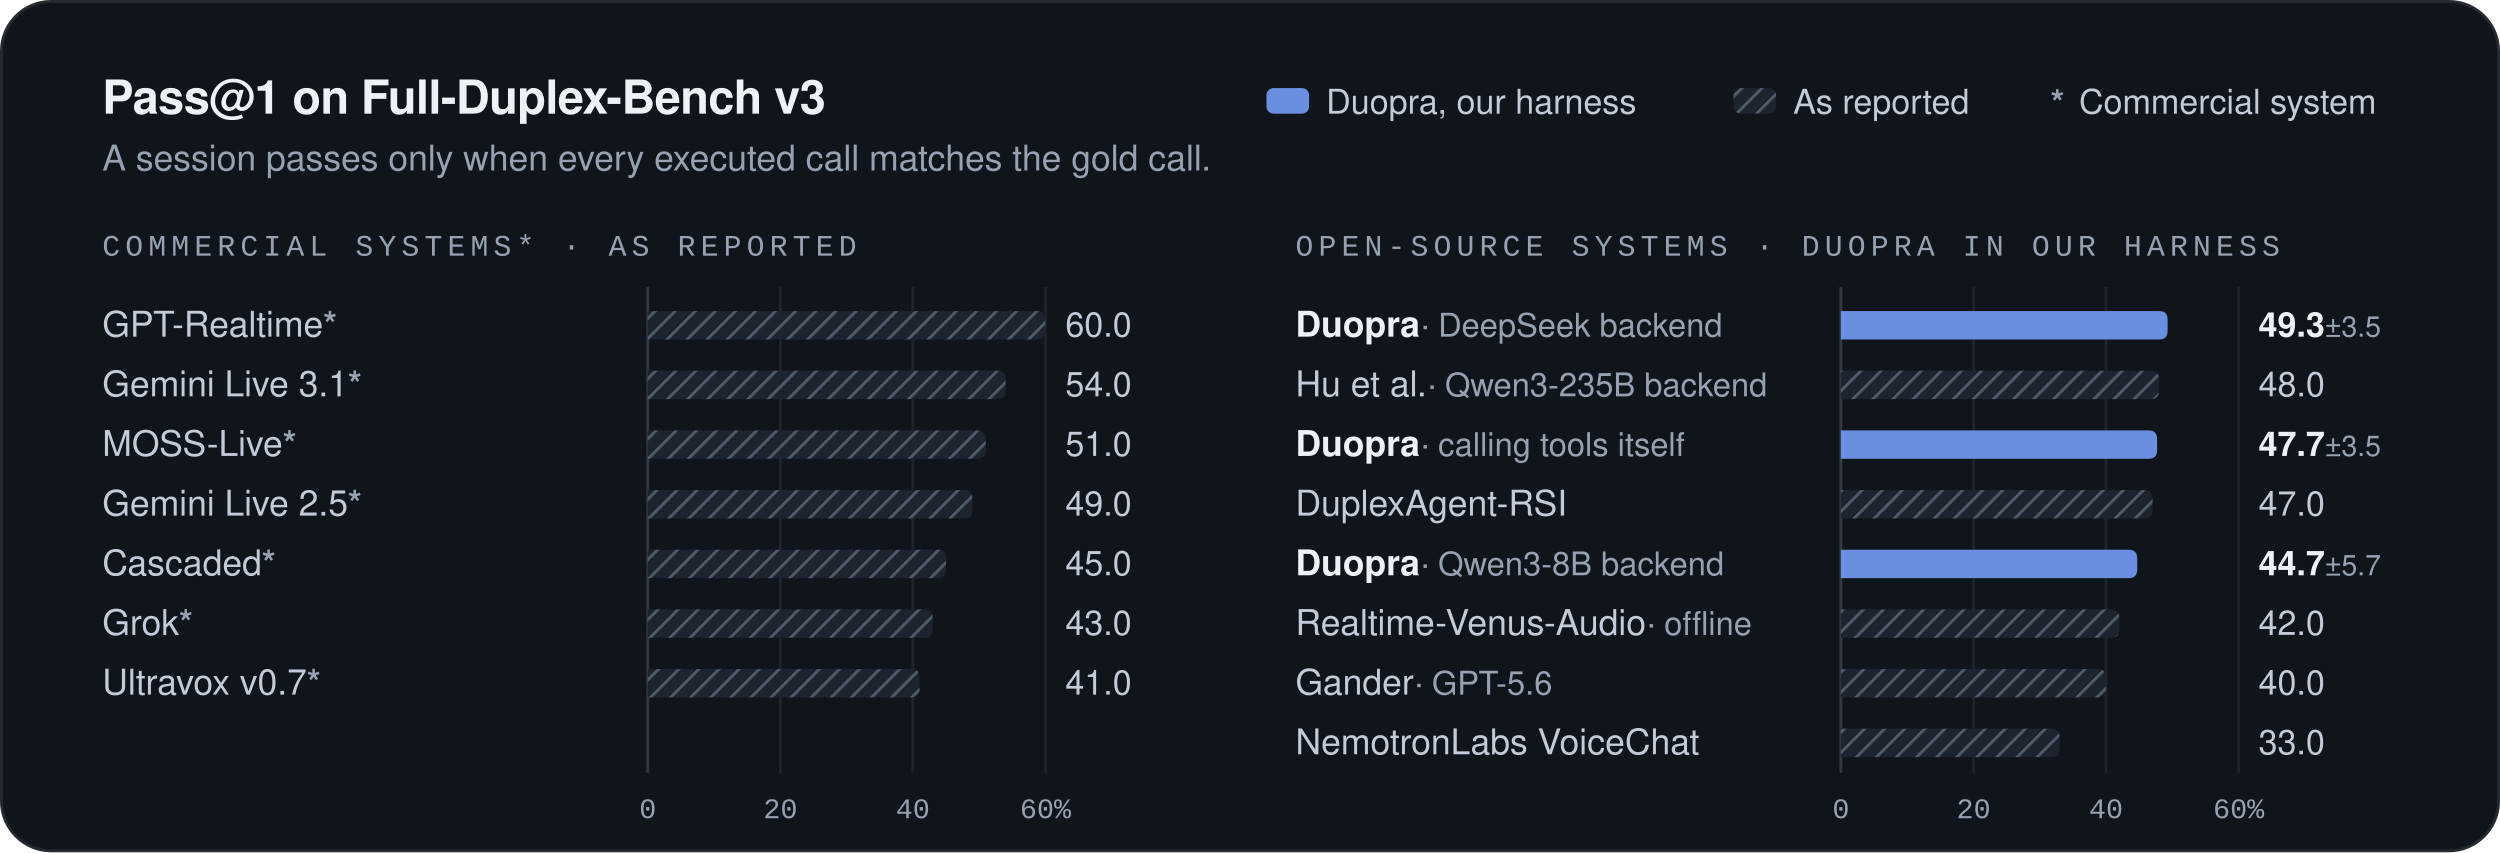
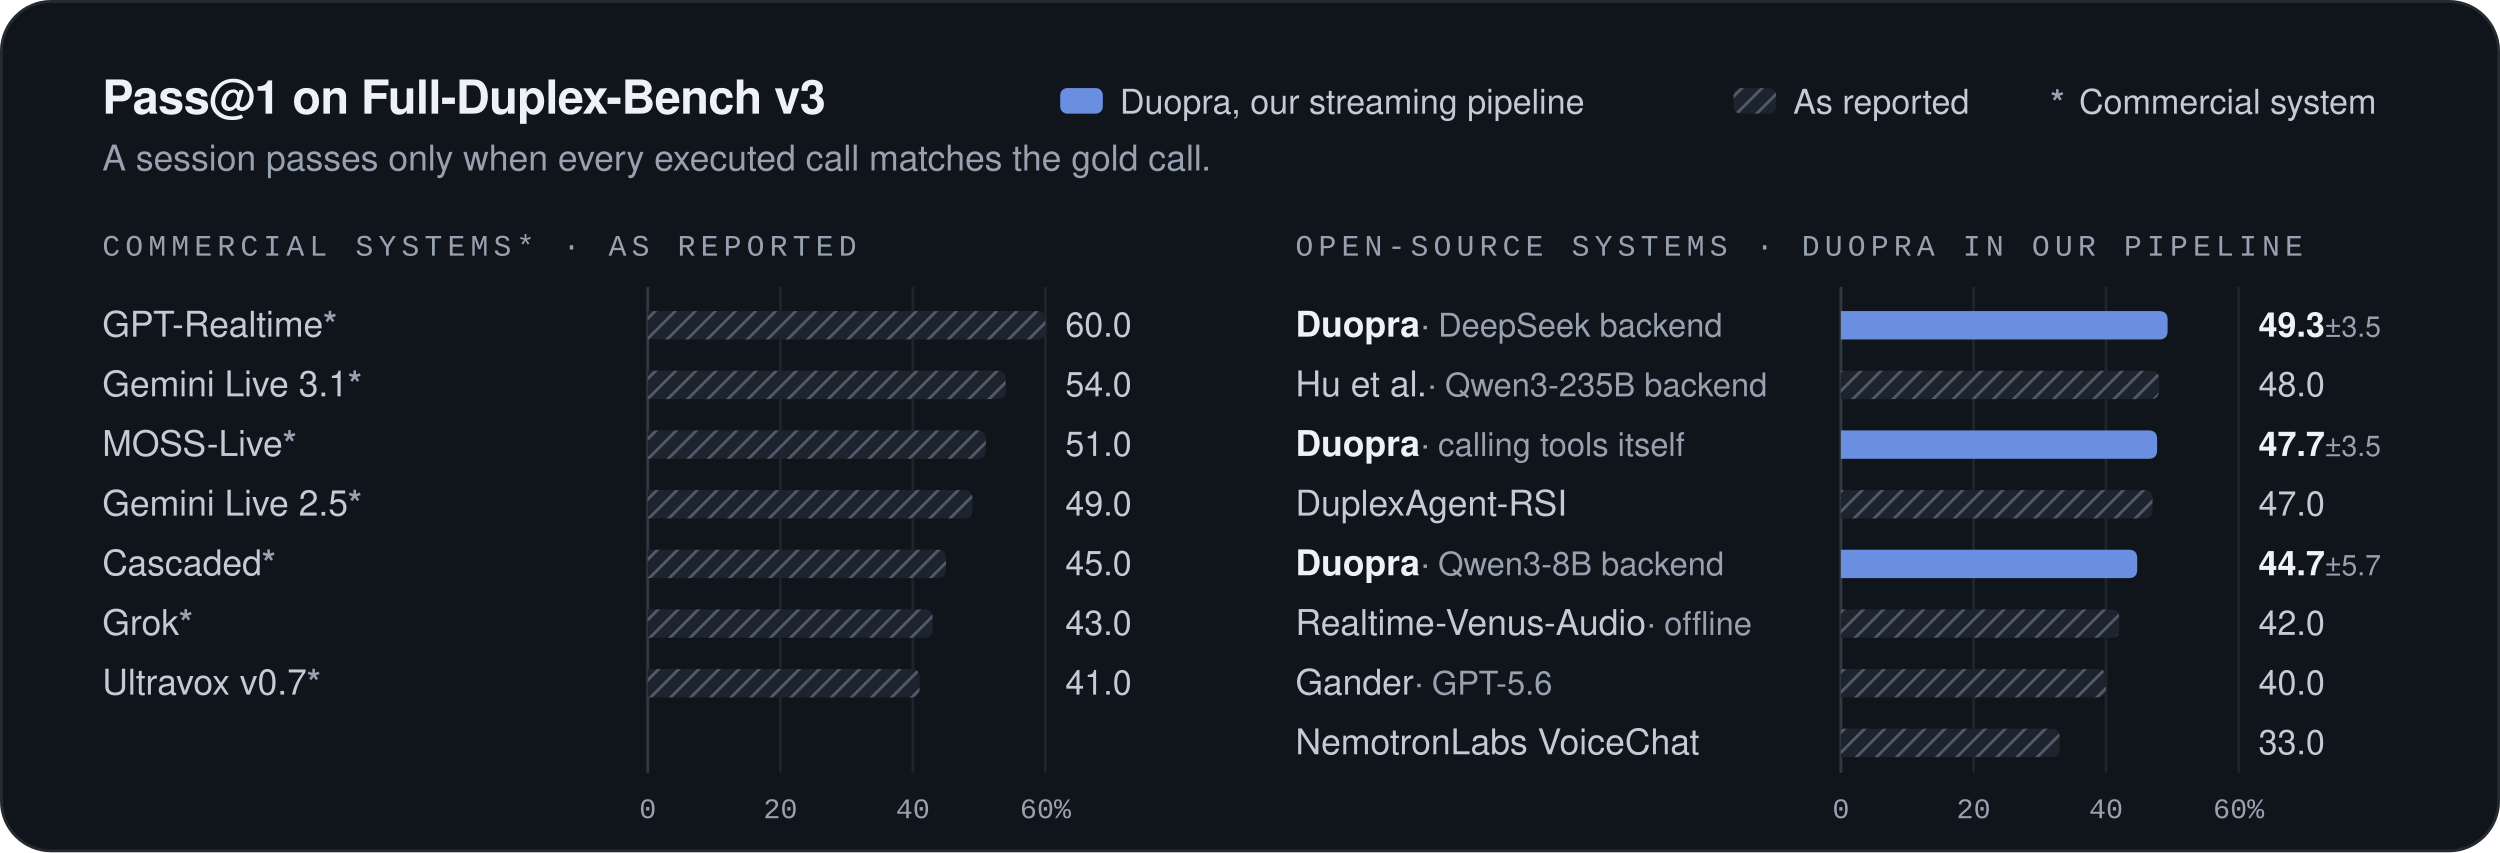
<svg xmlns="http://www.w3.org/2000/svg" width="880" height="300" viewBox="0 0 880 300" role="img" aria-labelledby="t d">
  <defs>
    <pattern id="hatch-dark" width="5" height="5" patternUnits="userSpaceOnUse" patternTransform="rotate(45)">
      <rect width="5" height="5" fill="#1d242e" />
      <path d="M0 0V5" stroke="#4f5a69" stroke-width="2" />
    </pattern>
  </defs>
  <rect width="880" height="300" rx="18" fill="#10151c" />
  <rect x=".5" y=".5" width="879" height="299" rx="17.5" fill="none" stroke="#e9eef5" stroke-opacity=".10" />
  <g font-family="-apple-system, BlinkMacSystemFont, 'Segoe UI', 'Helvetica Neue', Helvetica, Arial, sans-serif">
    <text x="36" y="40" fill="#eef2f7" font-size="16.5" font-weight="600" letter-spacing="-.2">Pass@1 on Full-Duplex-Bench v3</text>
    <text x="36" y="60" fill="#97a1b0" font-size="12.5">A session passes only when every executed call matches the gold call.</text>
    <text x="731.8" y="40" fill="#c3cbd6" font-size="12">Commercial system</text>
    <text x="721.8" y="40.5" fill="#97a1b0" font-size="12.5" font-weight="600">*</text>
    <text x="631.2" y="40" fill="#c3cbd6" font-size="12">As reported</text>
    <rect x="610.2" y="31" width="15" height="9" rx="2.5" fill="url(#hatch-dark)" />
-     <text x="466.8" y="40" fill="#c3cbd6" font-size="12">Duopra, our harness</text>
-     <rect x="445.8" y="31" width="15" height="9" rx="2.5" fill="#6b8fe0" />
+     <text x="394.2" y="40" fill="#c3cbd6" font-size="12">Duopra, our streaming pipeline</text>
+     <rect x="373.2" y="31" width="15" height="9" rx="2.5" fill="#6b8fe0" />
    <text x="36" y="90" fill="#97a1b0" font-family="ui-monospace, SFMono-Regular, 'SF Mono', Menlo, Consolas, 'Liberation Mono', monospace" font-size="10.5" letter-spacing="1.8" text-anchor="start">COMMERCIAL SYSTEMS* · AS REPORTED</text>
    <path d="M228.0 101V272" stroke="#e9eef5" stroke-opacity=".16" />
    <text x="228.0" y="288" fill="#97a1b0" font-family="ui-monospace, SFMono-Regular, 'SF Mono', Menlo, Consolas, 'Liberation Mono', monospace" font-size="10" text-anchor="middle">0</text>
    <path d="M274.7 101V272" stroke="#e9eef5" stroke-opacity=".07" />
    <text x="274.7" y="288" fill="#97a1b0" font-family="ui-monospace, SFMono-Regular, 'SF Mono', Menlo, Consolas, 'Liberation Mono', monospace" font-size="10" text-anchor="middle">20</text>
    <path d="M321.3 101V272" stroke="#e9eef5" stroke-opacity=".07" />
    <text x="321.3" y="288" fill="#97a1b0" font-family="ui-monospace, SFMono-Regular, 'SF Mono', Menlo, Consolas, 'Liberation Mono', monospace" font-size="10" text-anchor="middle">40</text>
    <path d="M368.0 101V272" stroke="#e9eef5" stroke-opacity=".07" />
    <text x="368.0" y="288" fill="#97a1b0" font-family="ui-monospace, SFMono-Regular, 'SF Mono', Menlo, Consolas, 'Liberation Mono', monospace" font-size="10" text-anchor="middle">60%</text>
    <text x="36" y="118.5" fill="#c3cbd6" font-size="12.5" font-weight="400">GPT-Realtime<tspan fill="#97a1b0" font-weight="600">*</tspan>
    </text>
    <path d="M228 109.5H365.0Q368.0 109.5 368.0 112.5V116.5Q368.0 119.5 365.0 119.5H228Z" fill="url(#hatch-dark)" />
    <text x="375.0" y="118.5" fill="#c3cbd6" font-size="12" font-weight="400">60.0</text>
    <text x="36" y="139.5" fill="#c3cbd6" font-size="12.5" font-weight="400">Gemini Live 3.1<tspan fill="#97a1b0" font-weight="600">*</tspan>
    </text>
    <path d="M228 130.5H351.0Q354.0 130.5 354.0 133.5V137.5Q354.0 140.5 351.0 140.5H228Z" fill="url(#hatch-dark)" />
    <text x="375.0" y="139.5" fill="#c3cbd6" font-size="12" font-weight="400">54.0</text>
    <text x="36" y="160.5" fill="#c3cbd6" font-size="12.5" font-weight="400">MOSS-Live<tspan fill="#97a1b0" font-weight="600">*</tspan>
    </text>
    <path d="M228 151.5H344.0Q347.0 151.5 347.0 154.5V158.5Q347.0 161.5 344.0 161.5H228Z" fill="url(#hatch-dark)" />
    <text x="375.0" y="160.5" fill="#c3cbd6" font-size="12" font-weight="400">51.0</text>
    <text x="36" y="181.5" fill="#c3cbd6" font-size="12.5" font-weight="400">Gemini Live 2.5<tspan fill="#97a1b0" font-weight="600">*</tspan>
    </text>
    <path d="M228 172.5H339.3Q342.3 172.5 342.3 175.5V179.5Q342.3 182.5 339.3 182.5H228Z" fill="url(#hatch-dark)" />
    <text x="375.0" y="181.5" fill="#c3cbd6" font-size="12" font-weight="400">49.0</text>
    <text x="36" y="202.5" fill="#c3cbd6" font-size="12.5" font-weight="400">Cascaded<tspan fill="#97a1b0" font-weight="600">*</tspan>
    </text>
    <path d="M228 193.5H330.0Q333.0 193.5 333.0 196.5V200.5Q333.0 203.5 330.0 203.5H228Z" fill="url(#hatch-dark)" />
    <text x="375.0" y="202.5" fill="#c3cbd6" font-size="12" font-weight="400">45.0</text>
    <text x="36" y="223.5" fill="#c3cbd6" font-size="12.5" font-weight="400">Grok<tspan fill="#97a1b0" font-weight="600">*</tspan>
    </text>
    <path d="M228 214.5H325.3Q328.3 214.5 328.3 217.5V221.5Q328.3 224.5 325.3 224.5H228Z" fill="url(#hatch-dark)" />
    <text x="375.0" y="223.5" fill="#c3cbd6" font-size="12" font-weight="400">43.0</text>
    <text x="36" y="244.5" fill="#c3cbd6" font-size="12.5" font-weight="400">Ultravox v0.7<tspan fill="#97a1b0" font-weight="600">*</tspan>
    </text>
    <path d="M228 235.5H320.7Q323.7 235.5 323.7 238.5V242.5Q323.7 245.5 320.7 245.5H228Z" fill="url(#hatch-dark)" />
    <text x="375.0" y="244.5" fill="#c3cbd6" font-size="12" font-weight="400">41.0</text>
-     <text x="456" y="90" fill="#97a1b0" font-family="ui-monospace, SFMono-Regular, 'SF Mono', Menlo, Consolas, 'Liberation Mono', monospace" font-size="10.5" letter-spacing="1.8" text-anchor="start">OPEN-SOURCE SYSTEMS · DUOPRA IN OUR HARNESS</text>
+     <text x="456" y="90" fill="#97a1b0" font-family="ui-monospace, SFMono-Regular, 'SF Mono', Menlo, Consolas, 'Liberation Mono', monospace" font-size="10.5" letter-spacing="1.8" text-anchor="start">OPEN-SOURCE SYSTEMS · DUOPRA IN OUR PIPELINE</text>
    <path d="M648.0 101V272" stroke="#e9eef5" stroke-opacity=".16" />
    <text x="648.0" y="288" fill="#97a1b0" font-family="ui-monospace, SFMono-Regular, 'SF Mono', Menlo, Consolas, 'Liberation Mono', monospace" font-size="10" text-anchor="middle">0</text>
    <path d="M694.7 101V272" stroke="#e9eef5" stroke-opacity=".07" />
    <text x="694.7" y="288" fill="#97a1b0" font-family="ui-monospace, SFMono-Regular, 'SF Mono', Menlo, Consolas, 'Liberation Mono', monospace" font-size="10" text-anchor="middle">20</text>
    <path d="M741.3 101V272" stroke="#e9eef5" stroke-opacity=".07" />
    <text x="741.3" y="288" fill="#97a1b0" font-family="ui-monospace, SFMono-Regular, 'SF Mono', Menlo, Consolas, 'Liberation Mono', monospace" font-size="10" text-anchor="middle">40</text>
    <path d="M788.0 101V272" stroke="#e9eef5" stroke-opacity=".07" />
    <text x="788.0" y="288" fill="#97a1b0" font-family="ui-monospace, SFMono-Regular, 'SF Mono', Menlo, Consolas, 'Liberation Mono', monospace" font-size="10" text-anchor="middle">60%</text>
    <text x="456" y="118.5" fill="#eef2f7" font-size="12.5" font-weight="600">Duopra<tspan fill="#97a1b0" font-size="11.5" font-weight="400"> · DeepSeek backend</tspan>
    </text>
    <path d="M648 109.5H760.0Q763.0 109.5 763.0 112.5V116.5Q763.0 119.5 760.0 119.5H648Z" fill="#6b8fe0" />
    <text x="795.0" y="118.5" fill="#eef2f7" font-size="12" font-weight="600">49.3<tspan fill="#97a1b0" font-size="10" font-weight="400"> ±3.5</tspan>
    </text>
    <text x="456" y="139.5" fill="#c3cbd6" font-size="12.5" font-weight="400">Hu et al.<tspan fill="#97a1b0" font-size="11.5" font-weight="400"> · Qwen3-235B backend</tspan>
    </text>
    <path d="M648 130.5H757.0Q760.0 130.5 760.0 133.5V137.5Q760.0 140.5 757.0 140.5H648Z" fill="url(#hatch-dark)" />
    <text x="795.0" y="139.5" fill="#c3cbd6" font-size="12" font-weight="400">48.0</text>
    <text x="456" y="160.5" fill="#eef2f7" font-size="12.5" font-weight="600">Duopra<tspan fill="#97a1b0" font-size="11.5" font-weight="400"> · calling tools itself</tspan>
    </text>
    <path d="M648 151.5H756.3Q759.3 151.5 759.3 154.5V158.5Q759.3 161.5 756.3 161.5H648Z" fill="#6b8fe0" />
    <text x="795.0" y="160.5" fill="#eef2f7" font-size="12" font-weight="600">47.7<tspan fill="#97a1b0" font-size="10" font-weight="400"> ±3.5</tspan>
    </text>
    <text x="456" y="181.5" fill="#c3cbd6" font-size="12.5" font-weight="400">DuplexAgent-RSI</text>
    <path d="M648 172.5H754.7Q757.7 172.5 757.7 175.5V179.5Q757.7 182.5 754.7 182.5H648Z" fill="url(#hatch-dark)" />
    <text x="795.0" y="181.5" fill="#c3cbd6" font-size="12" font-weight="400">47.0</text>
    <text x="456" y="202.5" fill="#eef2f7" font-size="12.5" font-weight="600">Duopra<tspan fill="#97a1b0" font-size="11.5" font-weight="400"> · Qwen3-8B backend</tspan>
    </text>
    <path d="M648 193.5H749.3Q752.3 193.5 752.3 196.5V200.5Q752.3 203.5 749.3 203.5H648Z" fill="#6b8fe0" />
    <text x="795.0" y="202.5" fill="#eef2f7" font-size="12" font-weight="600">44.7<tspan fill="#97a1b0" font-size="10" font-weight="400"> ±5.7</tspan>
    </text>
    <text x="456" y="223.5" fill="#c3cbd6" font-size="12.5" font-weight="400">Realtime-Venus-Audio<tspan fill="#97a1b0" font-size="11.5" font-weight="400"> · offline</tspan>
    </text>
    <path d="M648 214.5H743.0Q746.0 214.5 746.0 217.5V221.5Q746.0 224.5 743.0 224.5H648Z" fill="url(#hatch-dark)" />
    <text x="795.0" y="223.5" fill="#c3cbd6" font-size="12" font-weight="400">42.0</text>
    <text x="456" y="244.5" fill="#c3cbd6" font-size="12.5" font-weight="400">Gander<tspan fill="#97a1b0" font-size="11.5" font-weight="400"> · GPT-5.6</tspan>
    </text>
    <path d="M648 235.5H738.3Q741.3 235.5 741.3 238.5V242.5Q741.3 245.5 738.3 245.5H648Z" fill="url(#hatch-dark)" />
    <text x="795.0" y="244.5" fill="#c3cbd6" font-size="12" font-weight="400">40.0</text>
    <text x="456" y="265.5" fill="#c3cbd6" font-size="12.5" font-weight="400">NemotronLabs VoiceChat</text>
    <path d="M648 256.5H722.0Q725.0 256.5 725.0 259.5V263.5Q725.0 266.5 722.0 266.5H648Z" fill="url(#hatch-dark)" />
    <text x="795.0" y="265.5" fill="#c3cbd6" font-size="12" font-weight="400">33.0</text>
  </g>
</svg>
